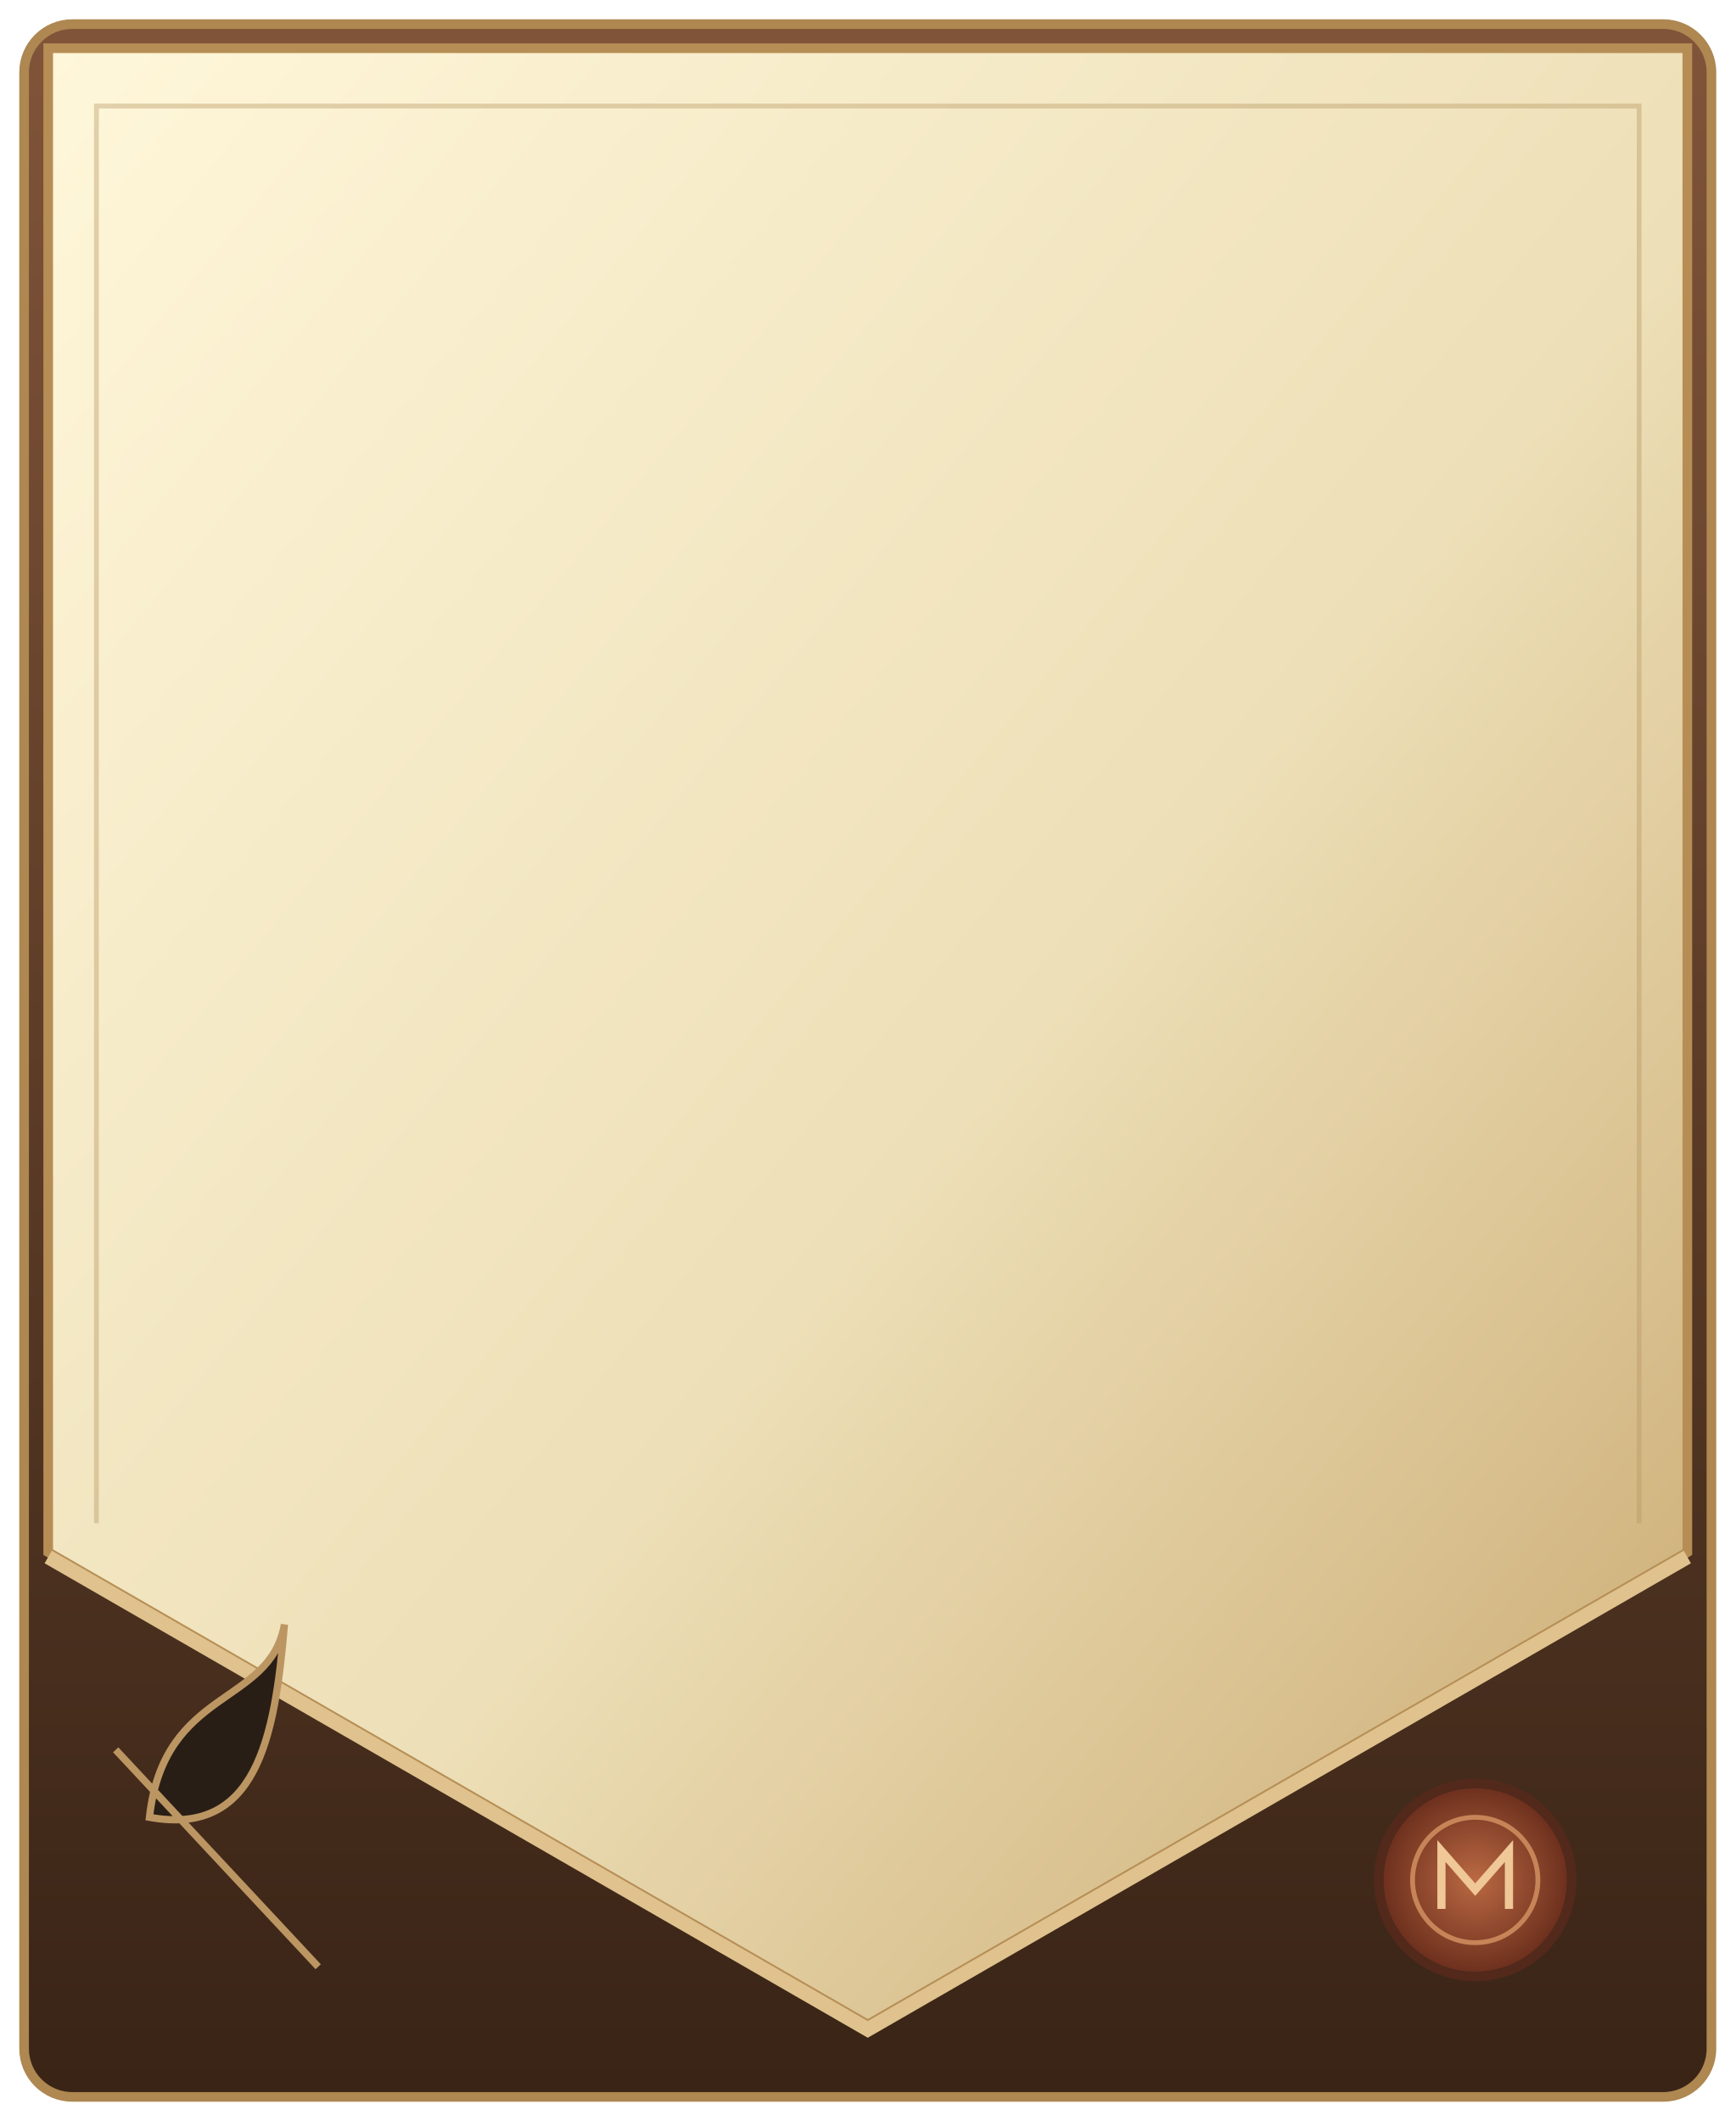
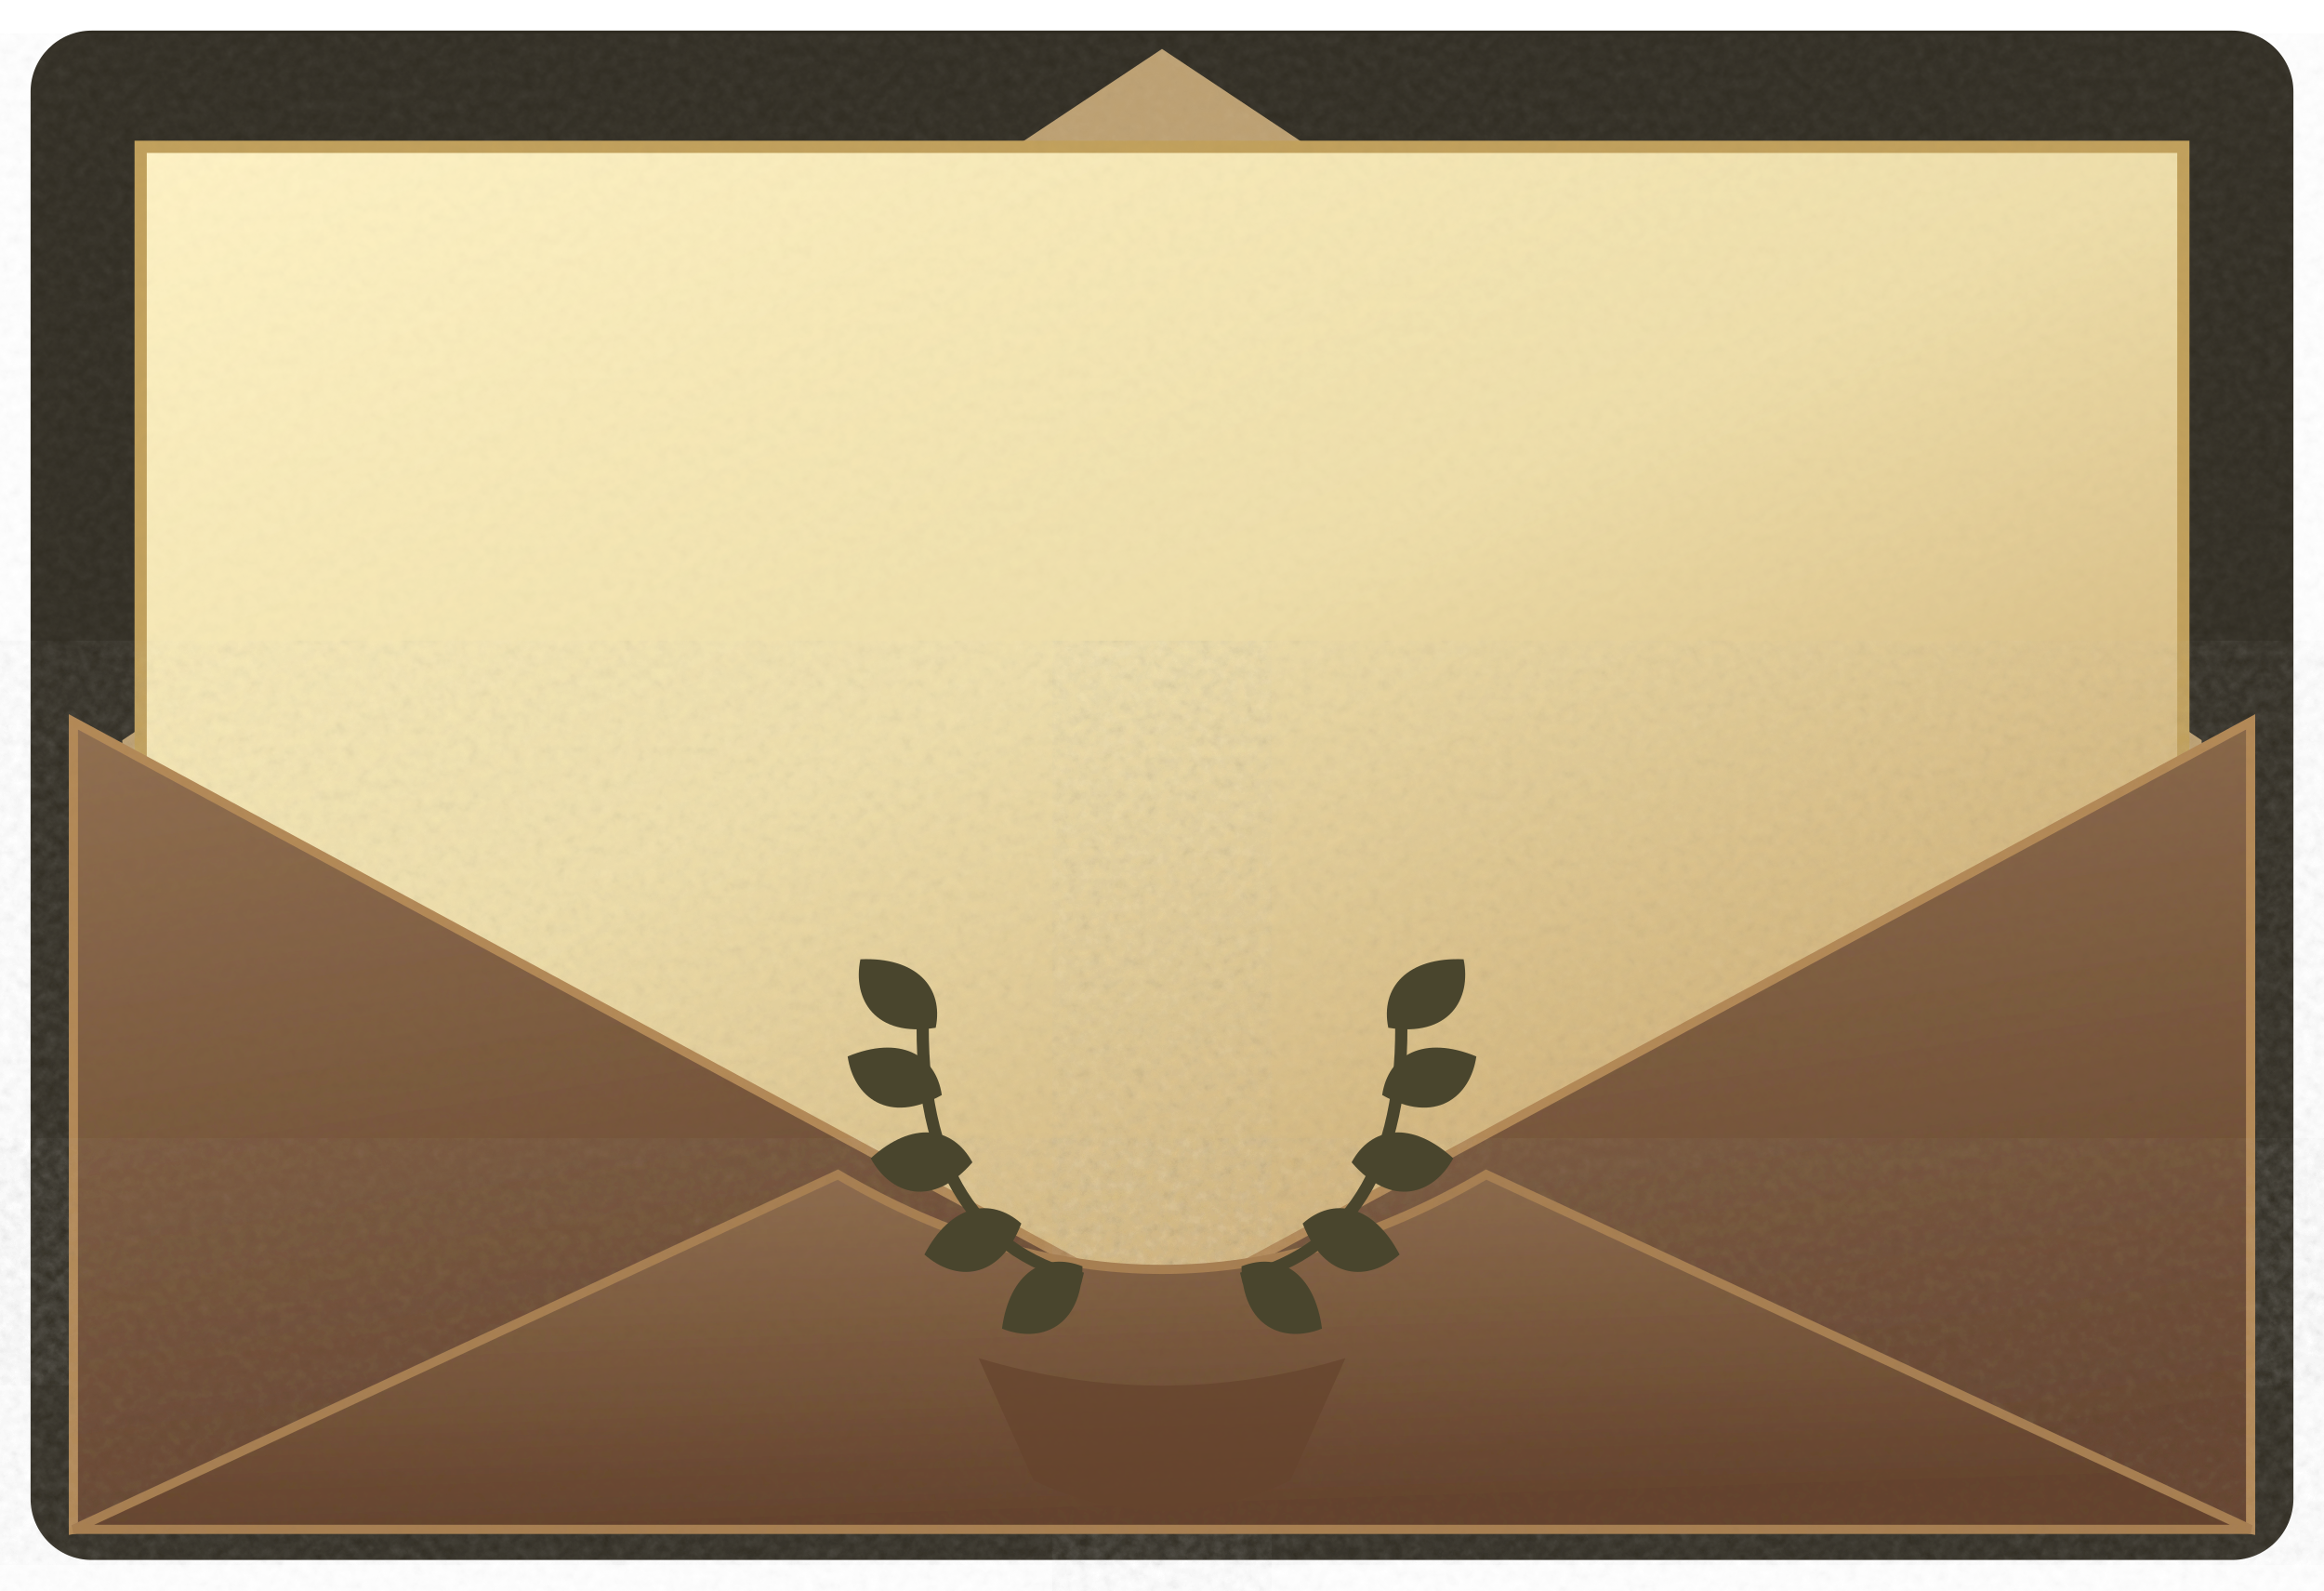
- <svg xmlns="http://www.w3.org/2000/svg" viewBox="0 0 360 440">
+ <svg xmlns="http://www.w3.org/2000/svg" viewBox="0 0 380 260">
  <defs>
-     <linearGradient id="paper" x2="1" y2="1">
-       <stop stop-color="#fff7da" />
-       <stop offset=".55" stop-color="#eddfb7" />
-       <stop offset="1" stop-color="#c8a66d" />
+     <linearGradient id="paper" x2=".8" y2="1">
+       <stop stop-color="#fff3c5" />
+       <stop offset=".5" stop-color="#efdfab" />
+       <stop offset="1" stop-color="#c9a66c" />
    </linearGradient>
-     <linearGradient id="leather" x2="0" y2="1">
-       <stop stop-color="#805439" />
-       <stop offset="1" stop-color="#392416" />
+     <linearGradient id="envelope" x2=".2" y2="1">
+       <stop stop-color="#927052" />
+       <stop offset="1" stop-color="#65452e" />
    </linearGradient>
-     <radialGradient id="wax">
-       <stop stop-color="#bb6943" />
-       <stop offset="1" stop-color="#6a2e1c" />
-     </radialGradient>
+     <filter id="grain">
+       <feTurbulence type="fractalNoise" baseFrequency=".55" numOctaves="3" seed="12" />
+       <feColorMatrix type="saturate" values="0" />
+       <feComponentTransfer>
+         <feFuncA type="linear" slope=".09" />
+       </feComponentTransfer>
+       <feBlend in="SourceGraphic" mode="multiply" />
+     </filter>
+     <g id="leaf">
+       <path d="M0 0C-10-1-12-8-9-14 0-12 3-6 0 0Z" fill="#49452d" />
+     </g>
  </defs>
-   <rect x="5" y="5" width="350" height="430" rx="10" fill="url(#leather)" stroke="#ae8751" stroke-width="2" />
-   <path d="M10 10H350V322L180 420 10 322Z" fill="url(#paper)" stroke="#b68e55" stroke-width="2" />
-   <path d="M20 316V22H340V316" fill="none" stroke="#b79561" opacity=".4" />
-   <path d="M10 323L180 421 350 323" fill="none" stroke="#dfc28d" stroke-width="3" />
-   <path d="M24 363L66 408M31 377c3-27 25-23 28-40-2 24-6 44-28 40Z" fill="#291e16" stroke="#bc9662" stroke-width="1.5" />
-   <circle cx="306" cy="390" r="20" fill="url(#wax)" stroke="#52291b" stroke-width="2" />
-   <circle cx="306" cy="390" r="13" fill="none" stroke="#e3a06b" opacity=".7" />
-   <path d="M299 396v-12l7 8 7-8v12" fill="none" stroke="#f0c796" stroke-width="1.7" />
+   <rect x="5" y="5" width="370" height="250" rx="10" fill="#302c22" />
+   <path d="M20 121L190 8 360 121V243H20Z" fill="#bda071" />
+   <path d="M23 24H357V208H23Z" fill="url(#paper)" stroke="#c2a25d" stroke-width="2" filter="url(#grain)" />
+   <path d="M12 118L190 214 12 250Z" fill="url(#envelope)" stroke="#b48a59" stroke-width="1.5" filter="url(#grain)" />
+   <path d="M368 118L190 214 368 250Z" fill="url(#envelope)" stroke="#b48a59" stroke-width="1.5" filter="url(#grain)" />
+   <path d="M12 250L137 192Q190 223 243 192L368 250Z" fill="url(#envelope)" stroke="#a88053" stroke-width="1.5" filter="url(#grain)" />
+   <path d="M169 242Q190 252 211 242L220 222Q190 231 160 222Z" fill="#65432c" opacity=".7" />
+   <g fill="none" stroke="#49452d" stroke-width="2">
+     <path d="M177 209Q149 202 151 163M203 209Q231 202 229 163" />
+   </g>
+   <g>
+     <use href="#leaf" transform="translate(154 179) rotate(-35)" />
+     <use href="#leaf" transform="translate(159 190) rotate(-55)" />
+     <use href="#leaf" transform="translate(167 200) rotate(-75)" />
+     <use href="#leaf" transform="translate(177 207) rotate(-95)" />
+     <use href="#leaf" transform="translate(153 168) rotate(-15)" />
+     <use href="#leaf" transform="translate(226 179) scale(-1 1) rotate(-35)" />
+     <use href="#leaf" transform="translate(221 190) scale(-1 1) rotate(-55)" />
+     <use href="#leaf" transform="translate(213 200) scale(-1 1) rotate(-75)" />
+     <use href="#leaf" transform="translate(203 207) scale(-1 1) rotate(-95)" />
+     <use href="#leaf" transform="translate(227 168) scale(-1 1) rotate(-15)" />
+   </g>
</svg>
